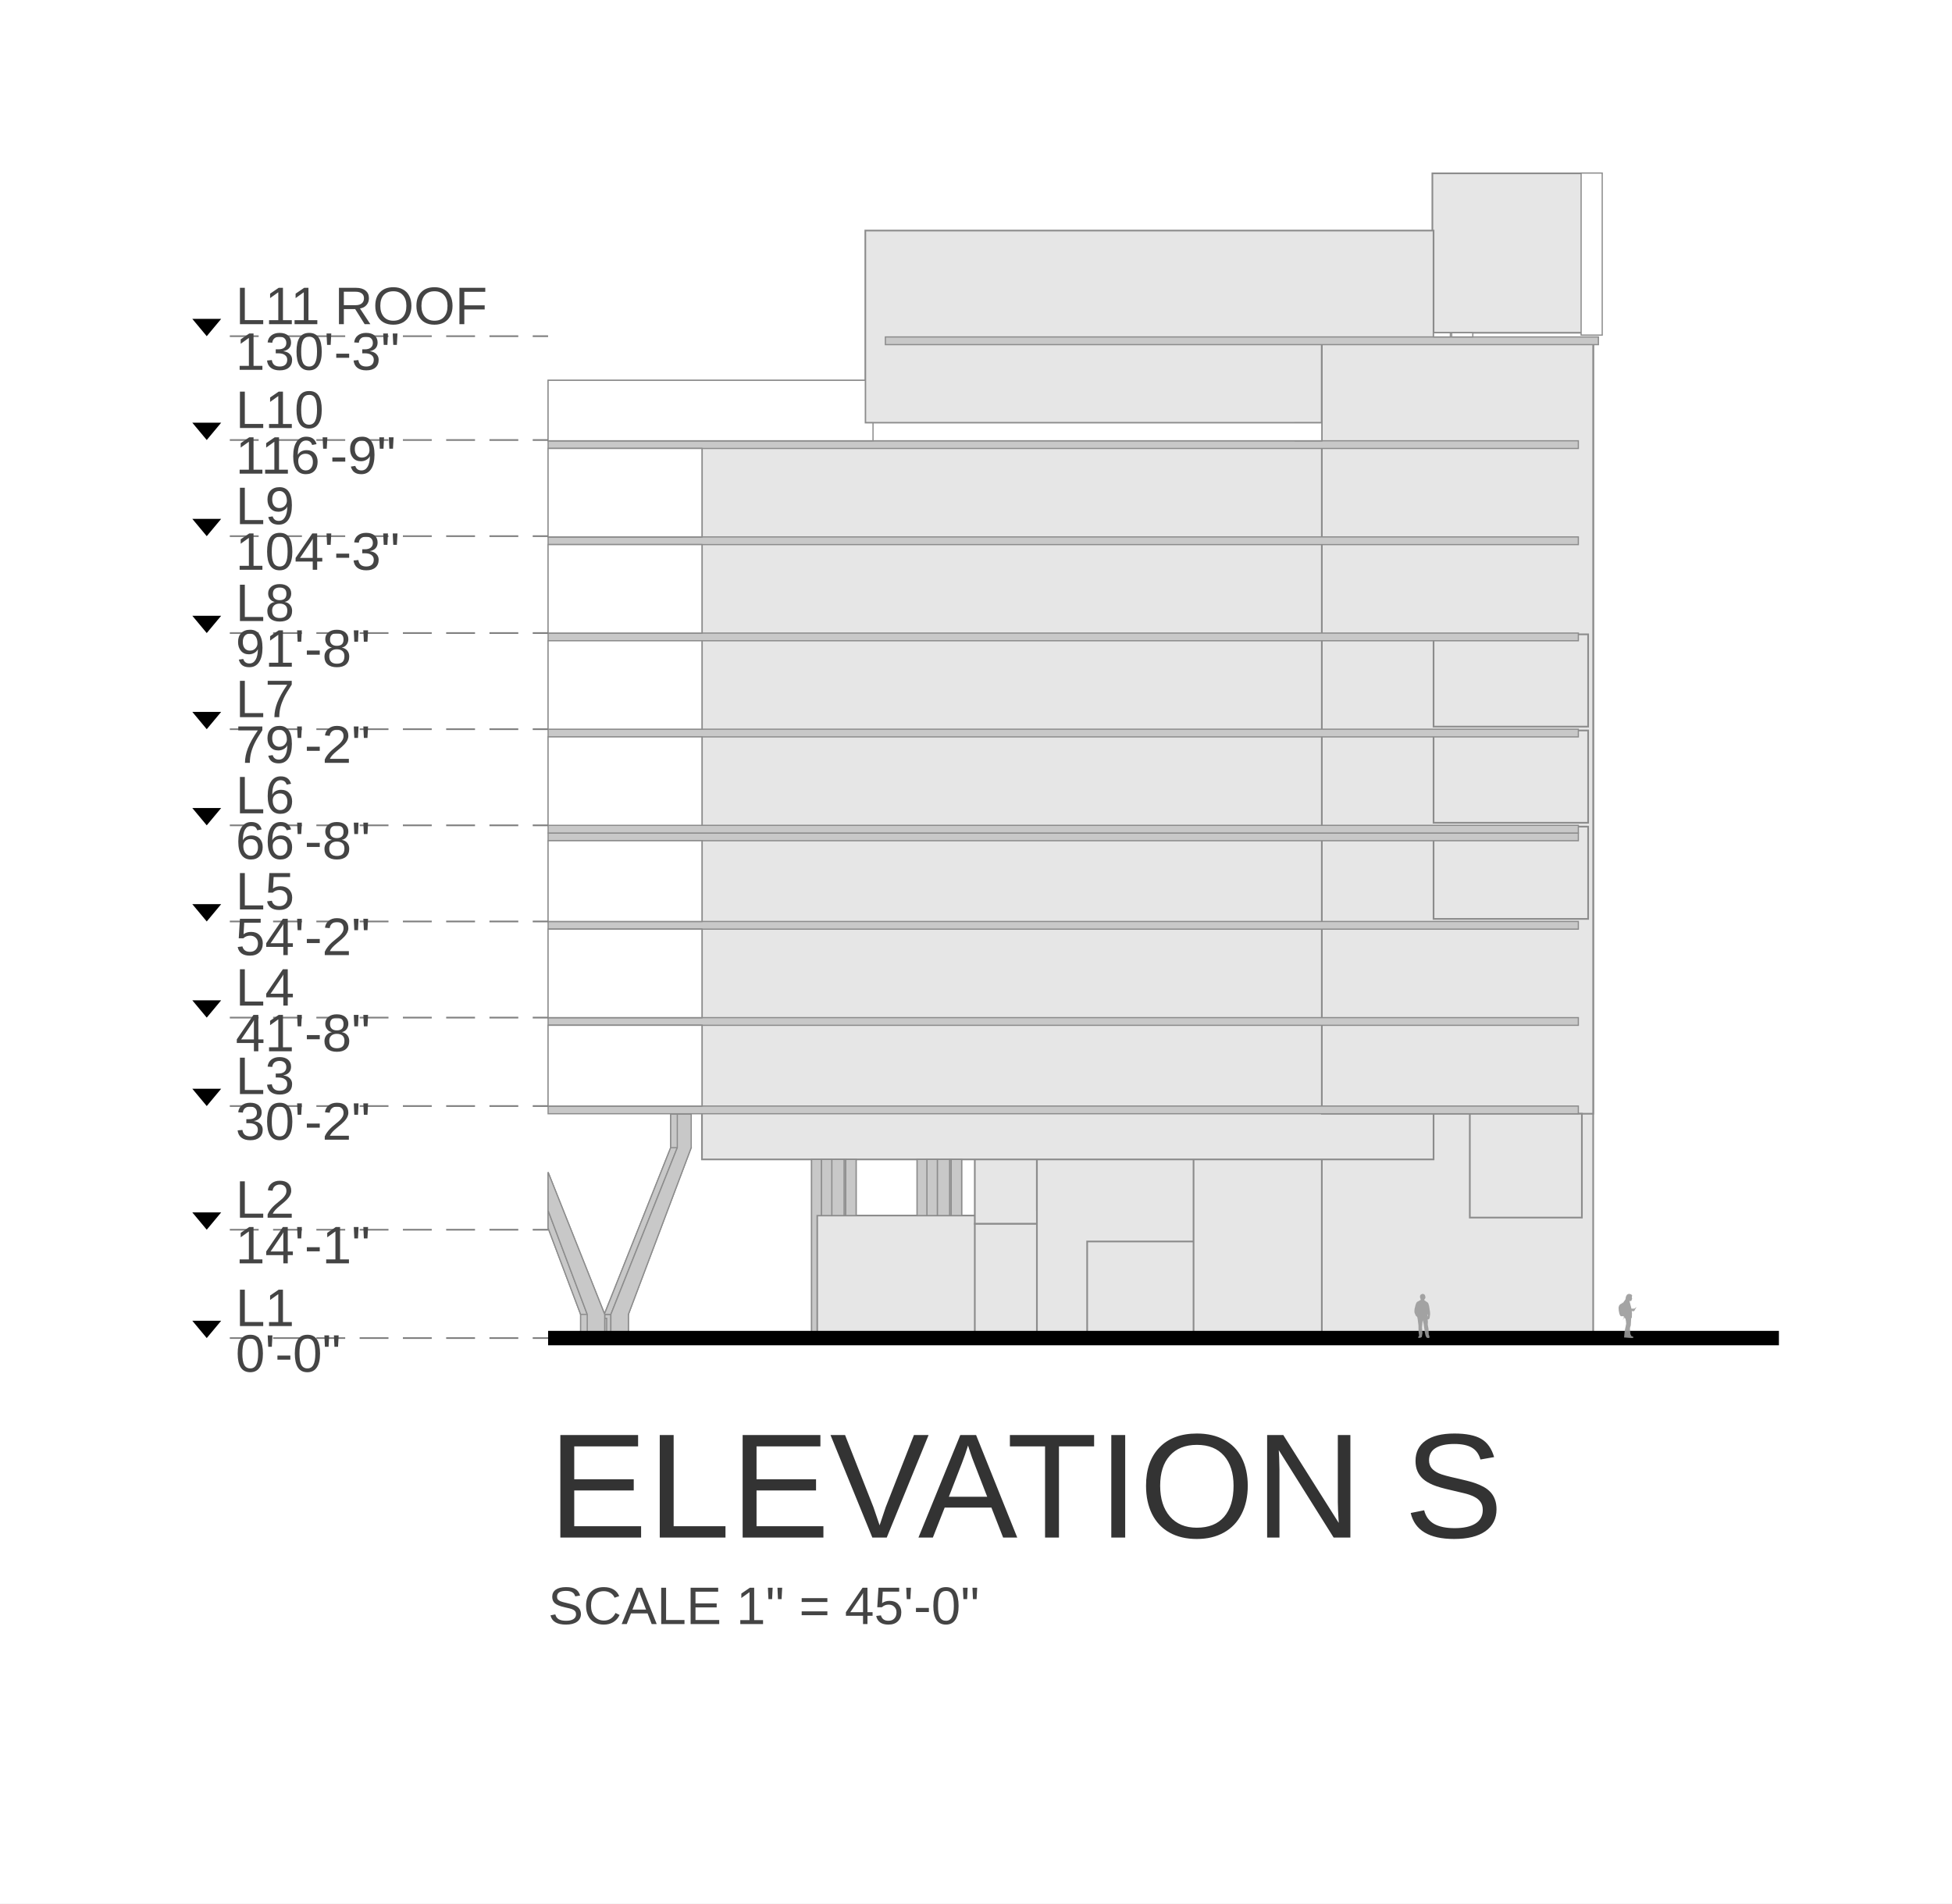
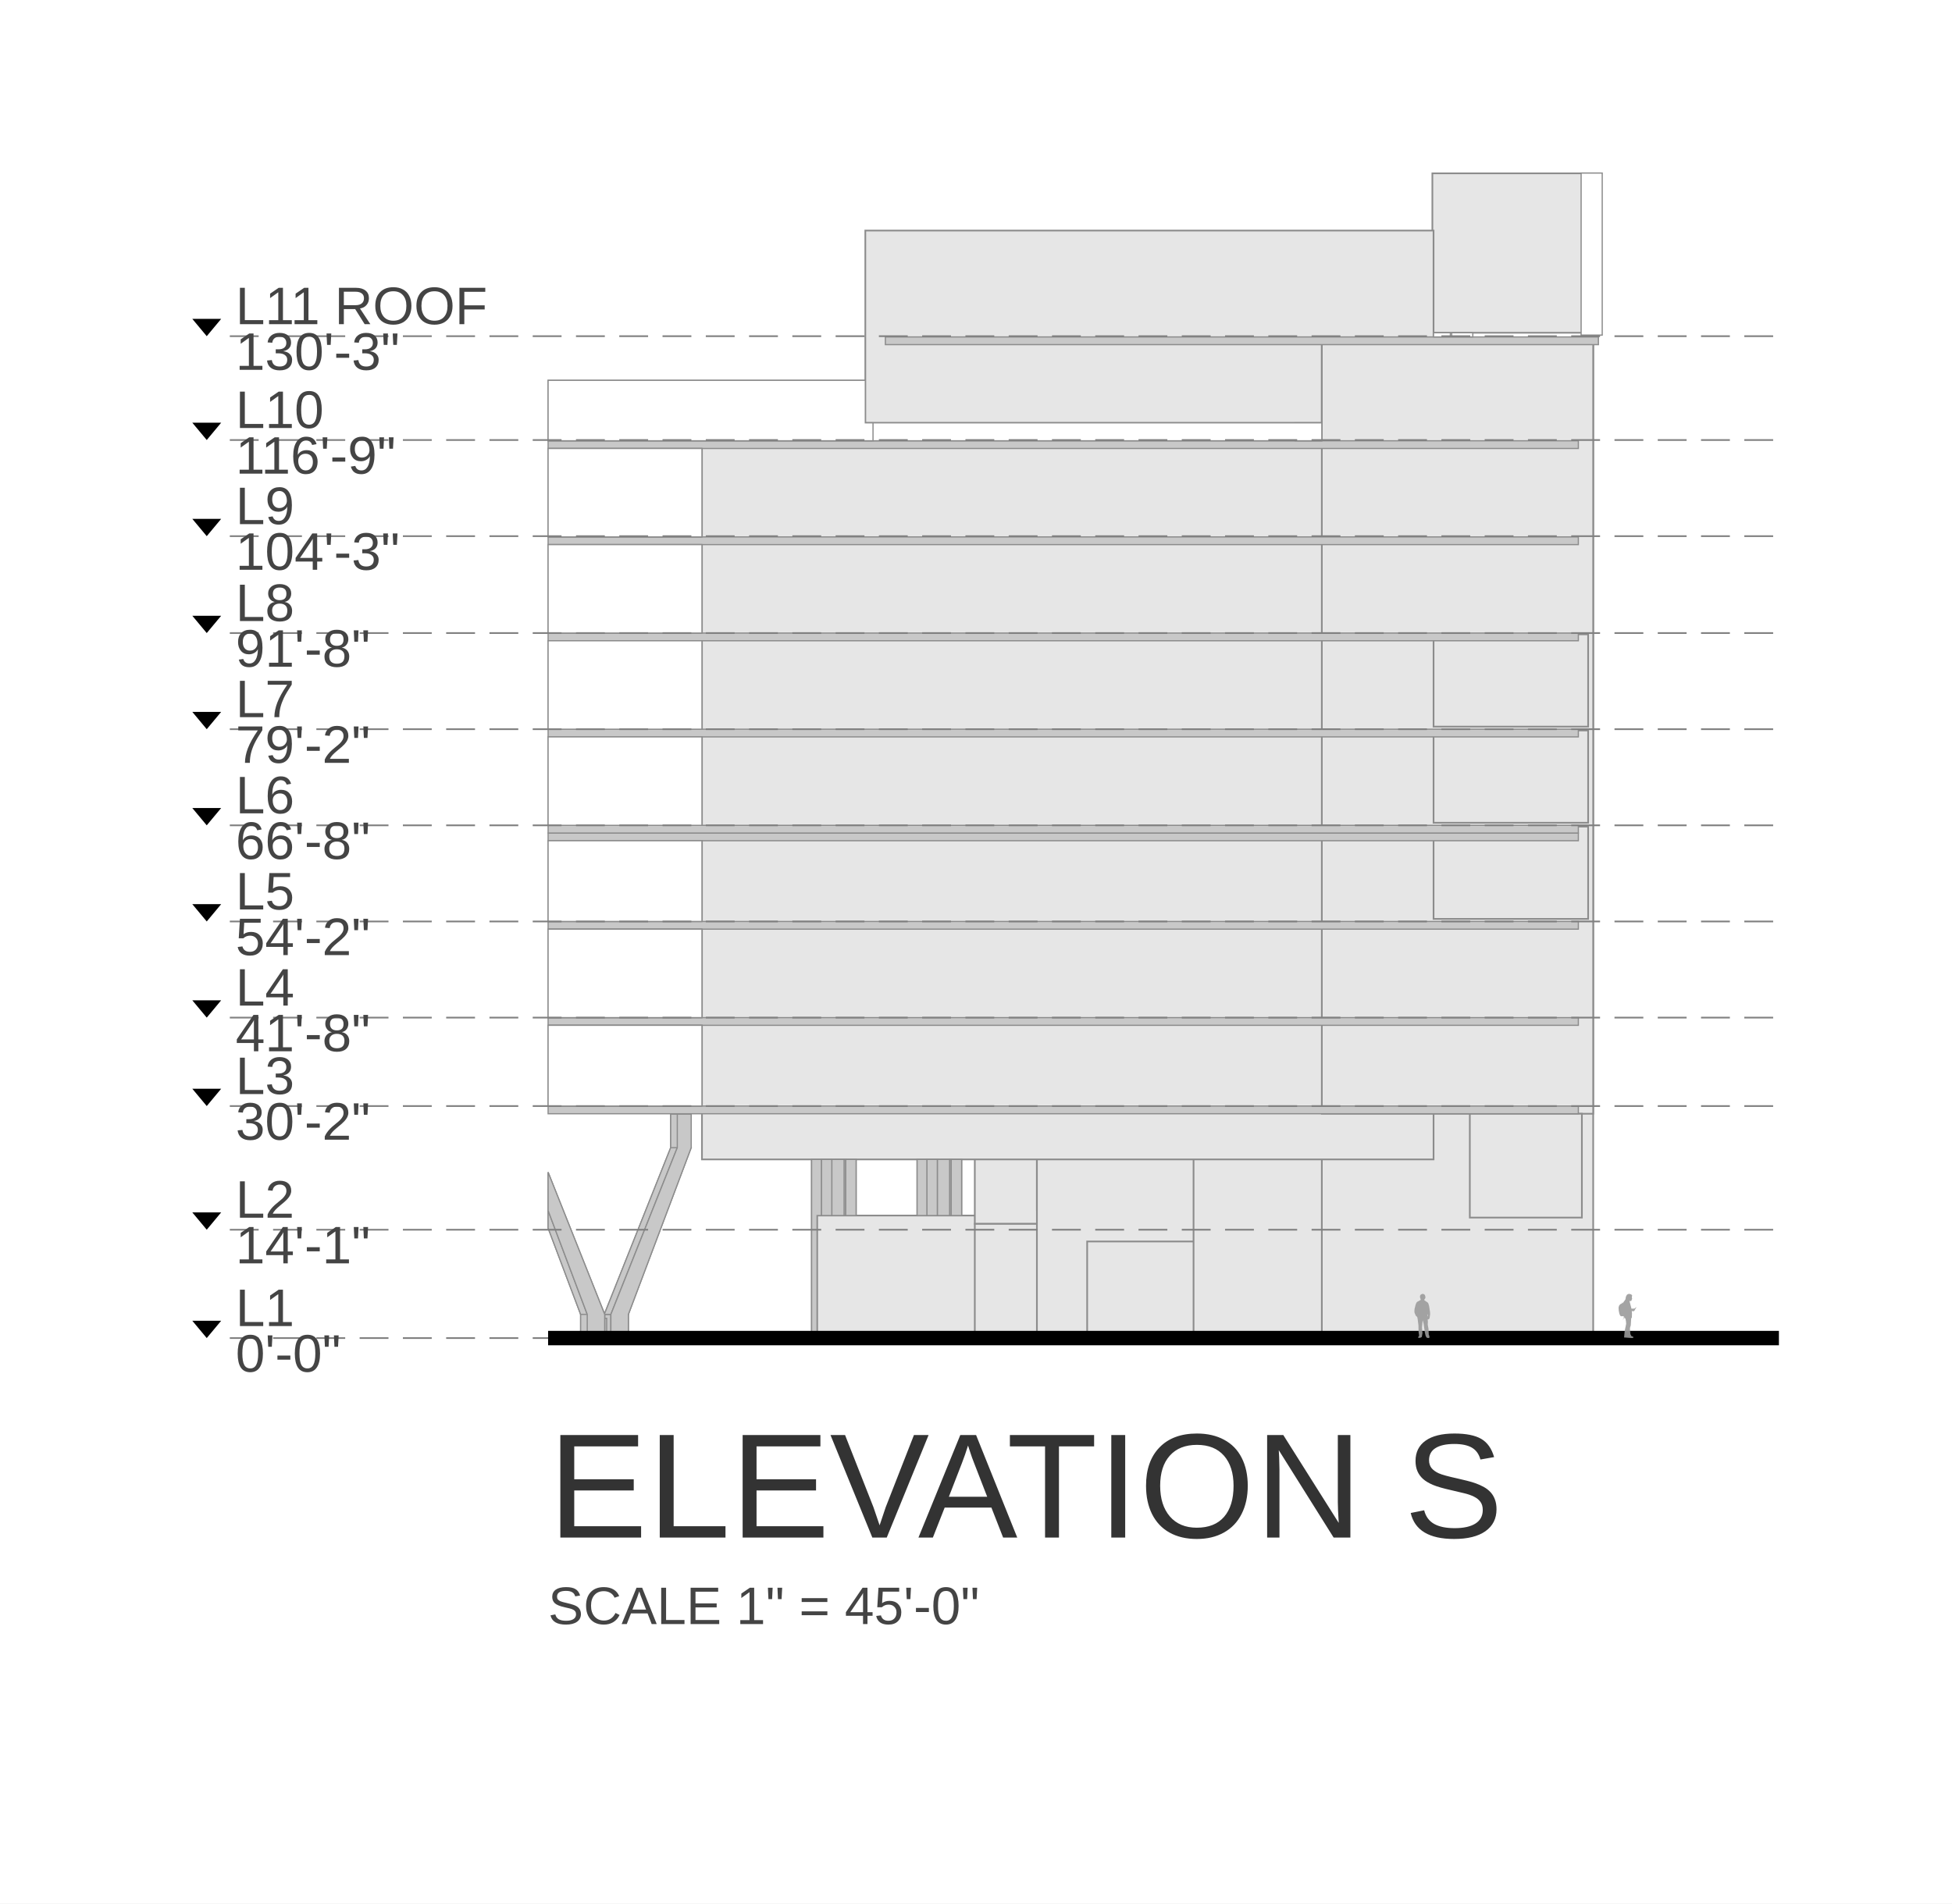
<svg xmlns="http://www.w3.org/2000/svg" width="406" height="396" viewBox="0 0 406 396">
  <rect width="100%" height="100%" fill="#FFFFFF" />
  <defs>
    <g id="sym_PD_PERSON_P28" fill="#9A9A9A">
      <path fill-rule="evenodd" d="M-12.3,-48.38 L-11.42,-50.28 L-11.32,-54.66 L-12.28,-52.17 Z M-6.9,-94.83 L-5.56,-97.82 L-2.94,-99.74 L0.63,-99.76 L3.72,-97.87 L4.8,-96.06 L5.23,-92.89 L3.28,-86.38 L11.28,-81.97 L13.06,-80.12 L15.09,-75.21 L17.39,-65.71 L17.79,-60 L17.21,-56.65 L14.3,-50.16 L11.45,-47.9 L10.47,-43.76 L8.62,-29.18 L8.24,-13.24 L7.04,-5.41 L9.72,-1.26 L7.5,-0.43 L4.47,-0.65 L0.99,-2.42 L-0.51,-11.34 L0.68,-23.88 L-0.94,-40.54 L-3.23,-31.86 L-5.78,-13.25 L-7.67,-4.84 L-9.78,-1.17 L-11.23,-0.47 L-14.35,-0.06 L-15.83,-0.62 L-16.43,-1.58 L-15.81,-5.49 L-14.73,-7.57 L-14.17,-20.66 L-12.41,-30.3 L-12.75,-37.11 L-12.25,-41.95 L-15.1,-42.74 L-16.69,-45.25 L-17.76,-53.94 L-17.64,-58.66 L-15.56,-72.3 L-13.8,-78.24 L-12.05,-80.64 L-4.64,-85.46 L-5.22,-88.21 L-7.14,-90.42 Z" />
    </g>
    <g id="sym_PD_PERSON_P15" fill="#9A9A9A">
      <path fill-rule="evenodd" d="M-1.66,-97.66 L0.95,-99.48 L4.05,-100 L8.11,-98.84 L10.34,-96.65 L9.64,-91.8 L10.37,-89.02 L8.17,-83.68 L4.53,-83.88 L4.47,-83.33 L8.89,-66.49 L15.61,-66.69 L20.37,-70.39 L15.21,-61.44 L13.09,-60.59 L9.52,-61.17 L10.01,-56.06 L9.68,-45.81 L8.23,-44.94 L7.28,-28.8 L5.61,-23.42 L5.37,-20.27 L6.4,-9.1 L7.23,-7.02 L9.08,-4.17 L12.32,-3.39 L13.44,-0.95 L9.9,-0.07 L-7.85,-1.34 L-6.53,-15.67 L-3.16,-32.27 L-3.67,-38.53 L-5.06,-44.72 L-7.18,-44.93 L-8.13,-50.13 L-9.27,-42.86 L-10.25,-40.71 L-9.03,-49.51 L-14.21,-49.29 L-16.67,-50.56 L-18.55,-55.18 L-19.92,-62.09 L-20.37,-68.89 L-19.15,-73.43 L-16.15,-76.87 L-12.92,-78.05 L-13.14,-80.88 L-11.37,-78.44 L-4.88,-87.22 L-3.72,-93.6 Z" />
    </g>
  </defs>
  <g id="VIEW_MASS">
    <path id="ELV_S_MASS_036" fill="#E6E6E6" stroke="#8C8C8C" stroke-width="0.35" fill-rule="evenodd" d="M169.942,278.362 L169.942,252.871 L191.202,252.871 L266.205,252.871 L287.465,252.871 L287.465,278.362 Z" />
    <path id="ELV_S_MASS_029" fill="#E6E6E6" stroke="#8C8C8C" stroke-width="0.35" fill-rule="evenodd" d="M279.26,254.604 L202.751,254.604 L202.751,230.604 L279.26,230.604 Z" />
    <path id="ELV_S_MASS_028" fill="#E6E6E6" stroke="#8C8C8C" stroke-width="0.35" fill-rule="evenodd" d="M202.751,278.362 L202.751,254.604 L279.26,254.604 L279.26,278.362 Z" />
    <path id="ELV_S_MASS_027" fill="#E6E6E6" stroke="#8C8C8C" stroke-width="0.35" fill-rule="evenodd" d="M332.698,36.058 L332.698,69.223 L297.921,69.223 L297.921,36.058 Z" />
    <path id="ELV_S_MASS_025" fill="#E6E6E6" stroke="#8C8C8C" stroke-width="0.35" fill-rule="evenodd" d="M292.178,251.696 L215.669,251.696 L215.669,222.714 L292.178,222.714 Z" />
    <path id="ELV_S_MASS_024" fill="#E6E6E6" stroke="#8C8C8C" stroke-width="0.35" fill-rule="evenodd" d="M215.669,278.362 L215.669,230.745 L292.178,230.745 L292.178,278.362 Z" />
    <path id="ELV_S_MASS_022" fill="#E6E6E6" stroke="#8C8C8C" stroke-width="0.35" fill-rule="evenodd" d="M305.323,278.231 L226.121,278.231 L226.121,258.268 L305.323,258.268 Z" />
    <path id="ELV_S_MASS_021" fill="#E6E6E6" stroke="#8C8C8C" stroke-width="0.35" fill-rule="evenodd" d="M329.018,278.362 L248.247,278.362 L248.247,228.546 L329.018,228.546 Z" />
    <path id="ELV_S_MASS_020" fill="#E6E6E6" stroke="#8C8C8C" stroke-width="0.35" fill-rule="evenodd" d="M179.979,47.963 L298.163,47.963 L298.163,87.963 L179.979,87.963 Z" />
    <path id="ELV_S_MASS_019" fill="#E6E6E6" stroke="#8C8C8C" stroke-width="0.35" fill-rule="evenodd" d="M331.37,70.598 L331.37,277.501 L274.929,277.501 L274.929,70.598 Z" />
    <path id="ELV_S_MASS_018" fill="#E6E6E6" stroke="#8C8C8C" stroke-width="0.35" fill-rule="evenodd" d="M298.436,191.963 L298.446,191.963 L329.916,191.963 L329.932,191.963 L329.932,210.814 L329.916,210.814 L298.446,210.814 L298.436,210.814 Z" />
    <path id="ELV_S_MASS_017" fill="#E6E6E6" stroke="#8C8C8C" stroke-width="0.35" fill-rule="evenodd" d="M298.168,91.963 L330.32,91.963 L330.32,111.16 L298.168,111.16 Z" />
    <path id="ELV_S_MASS_016" fill="#E6E6E6" stroke="#8C8C8C" stroke-width="0.35" fill-rule="evenodd" d="M298.168,111.963 L330.32,111.963 L330.32,131.16 L298.168,131.16 Z" />
    <path id="ELV_S_MASS_015" fill="#E6E6E6" stroke="#8C8C8C" stroke-width="0.35" fill-rule="evenodd" d="M298.168,91.963 L298.168,241.197 L146,241.197 L146,91.963 Z" />
    <path id="ELV_S_MASS_014" fill="#E6E6E6" stroke="#8C8C8C" stroke-width="0.35" fill-rule="evenodd" d="M331.37,70.598 L331.37,231.696 L274.929,231.696 L274.929,70.598 Z" />
    <path id="ELV_S_MASS_013" fill="#E6E6E6" stroke="#8C8C8C" stroke-width="0.35" fill-rule="evenodd" d="M298.168,131.963 L330.32,131.963 L330.32,151.16 L298.168,151.16 Z" />
    <path id="ELV_S_MASS_012" fill="#E6E6E6" stroke="#8C8C8C" stroke-width="0.35" fill-rule="evenodd" d="M298.168,151.963 L330.32,151.963 L330.32,171.16 L298.168,171.16 Z" />
    <path id="ELV_S_MASS_011" fill="#E6E6E6" stroke="#8C8C8C" stroke-width="0.35" fill-rule="evenodd" d="M298.168,171.963 L330.32,171.963 L330.32,191.16 L298.168,191.16 Z" />
    <path id="ELV_S_MASS_008" fill="#E6E6E6" stroke="#8C8C8C" stroke-width="0.35" fill-rule="evenodd" d="M329.018,253.297 L305.711,253.297 L305.711,231.696 L329.018,231.696 Z" />
  </g>
  <g id="VIEW_SLAB">
    <path id="ELV_S_ELEMENT_111" fill="#C8C8C8" stroke="#8C8C8C" stroke-width="0.25" fill-rule="evenodd" d="M176.031,241.197 L176.031,252.871 L173.858,252.871 L173.858,241.197 Z" />
    <path id="ELV_S_ELEMENT_110" fill="#C8C8C8" stroke="#8C8C8C" stroke-width="0.25" fill-rule="evenodd" d="M174.194,241.197 L174.194,252.871 L171.302,252.871 L171.302,241.197 Z" />
    <path id="ELV_S_ELEMENT_109" fill="#C8C8C8" stroke="#8C8C8C" stroke-width="0.25" fill-rule="evenodd" d="M170.971,241.197 L170.971,252.871 L169.942,252.871 L169.942,278.362 L168.803,278.362 L168.803,241.197 Z" />
    <path id="ELV_S_ELEMENT_108" fill="#C8C8C8" stroke="#8C8C8C" stroke-width="0.25" fill-rule="evenodd" d="M178.068,241.197 L178.068,252.871 L176.031,252.871 L176.031,241.197 Z" />
    <path id="ELV_S_ELEMENT_107" fill="#C8C8C8" stroke="#8C8C8C" stroke-width="0.25" fill-rule="evenodd" d="M175.564,241.197 L175.564,252.871 L174.194,252.871 L174.194,241.197 Z" />
    <path id="ELV_S_ELEMENT_106" fill="#C8C8C8" stroke="#8C8C8C" stroke-width="0.25" fill-rule="evenodd" d="M173.858,252.871 L173.858,241.197 L175.9,241.197 L175.9,252.871 Z" />
    <path id="ELV_S_ELEMENT_105" fill="#C8C8C8" stroke="#8C8C8C" stroke-width="0.25" fill-rule="evenodd" d="M175.9,252.871 L175.9,241.197 L178.068,241.197 L178.068,252.871 Z" />
    <path id="ELV_S_ELEMENT_104" fill="#C8C8C8" stroke="#8C8C8C" stroke-width="0.25" fill-rule="evenodd" d="M172.672,252.871 L172.672,241.197 L175.564,241.197 L175.564,252.871 Z" />
    <path id="ELV_S_ELEMENT_103" fill="#C8C8C8" stroke="#8C8C8C" stroke-width="0.25" fill-rule="evenodd" d="M171.302,252.871 L171.302,241.197 L172.672,241.197 L172.672,252.871 Z" />
    <path id="ELV_S_ELEMENT_102" fill="#C8C8C8" stroke="#8C8C8C" stroke-width="0.25" fill-rule="evenodd" d="M173.008,241.197 L173.008,252.871 L170.971,252.871 L170.971,241.197 Z" />
    <path id="ELV_S_ELEMENT_101" fill="#C8C8C8" stroke="#8C8C8C" stroke-width="0.25" fill-rule="evenodd" d="M170.84,252.871 L170.84,241.197 L173.008,241.197 L173.008,252.871 Z" />
    <path id="ELV_S_ELEMENT_100" fill="#C8C8C8" stroke="#8C8C8C" stroke-width="0.25" fill-rule="evenodd" d="M168.803,278.362 L168.803,241.197 L170.84,241.197 L170.84,252.871 L169.942,252.871 L169.942,278.362 Z" />
    <path id="ELV_S_ELEMENT_081" fill="#C8C8C8" stroke="#8C8C8C" stroke-width="0.25" fill-rule="evenodd" d="M142.394,238.751 L142.394,231.774 L143.764,231.774 L143.764,238.751 Z" />
    <path id="ELV_S_ELEMENT_080" fill="#C8C8C8" stroke="#8C8C8C" stroke-width="0.25" fill-rule="evenodd" d="M139.501,231.774 L140.871,231.774 L140.871,238.751 L139.501,238.751 Z" />
    <path id="ELV_S_ELEMENT_073" fill="#C8C8C8" stroke="#8C8C8C" stroke-width="0.25" fill-rule="evenodd" d="M129.323,273.433 L129.323,278.131 L125.685,278.131 L125.685,273.433 L139.501,238.751 L139.501,231.774 L142.394,231.774 L142.394,238.751 Z" />
    <path id="ELV_S_ELEMENT_069" fill="#C8C8C8" stroke="#8C8C8C" stroke-width="0.25" fill-rule="evenodd" d="M125.302,274.252 L125.942,274.252 L125.942,278.131 L125.302,278.131 Z" />
    <path id="ELV_S_ELEMENT_068" fill="#C8C8C8" stroke="#8C8C8C" stroke-width="0.25" fill-rule="evenodd" d="M124.661,274.252 L125.302,274.252 L125.302,278.131 L124.661,278.131 Z" />
    <path id="ELV_S_ELEMENT_067" fill="#C8C8C8" stroke="#8C8C8C" stroke-width="0.25" fill-rule="evenodd" d="M129.323,273.433 L142.394,238.751 L143.764,238.751 L130.698,273.433 Z" />
    <path id="ELV_S_ELEMENT_066" fill="#C8C8C8" stroke="#8C8C8C" stroke-width="0.25" fill-rule="evenodd" d="M129.323,278.131 L129.323,273.433 L130.698,273.433 L130.698,278.131 Z" />
    <path id="ELV_S_ELEMENT_065" fill="#C8C8C8" stroke="#8C8C8C" stroke-width="0.25" fill-rule="evenodd" d="M125.942,274.252 L126.824,274.252 L126.824,278.131 L125.942,278.131 Z" />
    <path id="ELV_S_ELEMENT_064" fill="#C8C8C8" stroke="#8C8C8C" stroke-width="0.25" fill-rule="evenodd" d="M125.302,274.252 L126.184,274.252 L126.184,278.131 L125.302,278.131 Z" />
    <path id="ELV_S_ELEMENT_063" fill="#C8C8C8" stroke="#8C8C8C" stroke-width="0.25" fill-rule="evenodd" d="M126.184,274.252 L126.184,278.131 L125.302,278.131 L125.302,274.252 Z" />
    <path id="ELV_S_ELEMENT_062" fill="#C8C8C8" stroke="#8C8C8C" stroke-width="0.25" fill-rule="evenodd" d="M126.824,274.252 L126.824,278.131 L126.184,278.131 L126.184,274.252 Z" />
    <path id="ELV_S_ELEMENT_061" fill="#C8C8C8" stroke="#8C8C8C" stroke-width="0.25" fill-rule="evenodd" d="M125.685,273.433 L127.055,273.433 L127.055,278.131 L125.685,278.131 Z" />
    <path id="ELV_S_ELEMENT_060" fill="#C8C8C8" stroke="#8C8C8C" stroke-width="0.25" fill-rule="evenodd" d="M133.963,256.089 L127.055,273.433 L125.685,273.433 L132.593,256.089 L139.501,238.751 L140.871,238.751 Z" />
    <path id="ELV_S_ELEMENT_059" fill="#C8C8C8" stroke="#8C8C8C" stroke-width="0.25" fill-rule="evenodd" d="M130.698,273.433 L130.698,278.131 L127.055,278.131 L127.055,273.433 L140.871,238.751 L140.871,231.774 L143.764,231.774 L143.764,238.751 Z" />
    <path id="ELV_S_ELEMENT_058" fill="#C8C8C8" stroke="#8C8C8C" stroke-width="0.25" fill-rule="evenodd" d="M126.184,274.252 L126.184,278.131 L125.543,278.131 L125.543,274.252 Z" />
    <path id="ELV_S_ELEMENT_057" fill="#C8C8C8" stroke="#8C8C8C" stroke-width="0.25" fill-rule="evenodd" d="M125.543,274.252 L125.543,278.131 L124.661,278.131 L124.661,274.252 Z" />
    <path id="ELV_S_ELEMENT_056" fill="#C8C8C8" stroke="#8C8C8C" stroke-width="0.25" fill-rule="evenodd" d="M124.404,278.131 L124.404,273.433 L125.774,273.433 L125.774,278.131 Z" />
    <path id="ELV_S_ELEMENT_055" fill="#C8C8C8" stroke="#8C8C8C" stroke-width="0.25" fill-rule="evenodd" d="M120.766,273.433 L122.142,273.433 L122.142,278.131 L120.766,278.131 Z" />
    <path id="ELV_S_ELEMENT_054" fill="#C8C8C8" stroke="#8C8C8C" stroke-width="0.25" fill-rule="evenodd" d="M124.404,273.433 L124.404,278.131 L120.766,278.131 L120.766,273.433 L114,255.472 L114,247.306 Z" />
    <path id="ELV_S_ELEMENT_053" fill="#C8C8C8" stroke="#8C8C8C" stroke-width="0.25" fill-rule="evenodd" d="M124.404,273.433 L117.496,256.089 L114,247.308 L114,243.867 L118.866,256.089 L125.774,273.433 Z" />
    <path id="ELV_S_ELEMENT_052" fill="#C8C8C8" stroke="#8C8C8C" stroke-width="0.25" fill-rule="evenodd" d="M114,251.83 L122.142,273.433 L120.766,273.433 L114,255.472 Z" />
    <path id="ELV_S_ELEMENT_051" fill="#C8C8C8" stroke="#8C8C8C" stroke-width="0.25" fill-rule="evenodd" d="M125.774,273.433 L125.774,278.131 L122.142,278.131 L122.142,273.433 L114,251.83 L114,243.865 Z" />
    <path id="ELV_S_ELEMENT_049" fill="#C8C8C8" stroke="#8C8C8C" stroke-width="0.25" fill-rule="evenodd" d="M197.979,241.197 L197.979,252.871 L195.811,252.871 L195.811,241.197 Z" />
    <path id="ELV_S_ELEMENT_048" fill="#C8C8C8" stroke="#8C8C8C" stroke-width="0.25" fill-rule="evenodd" d="M196.142,241.197 L196.142,252.871 L193.249,252.871 L193.249,241.197 Z" />
    <path id="ELV_S_ELEMENT_047" fill="#C8C8C8" stroke="#8C8C8C" stroke-width="0.25" fill-rule="evenodd" d="M192.919,241.197 L192.919,252.871 L191.202,252.871 L190.751,252.871 L190.751,241.197 Z" />
    <path id="ELV_S_ELEMENT_046" fill="#C8C8C8" stroke="#8C8C8C" stroke-width="0.25" fill-rule="evenodd" d="M200.016,241.197 L200.016,252.871 L197.979,252.871 L197.979,241.197 Z" />
    <path id="ELV_S_ELEMENT_045" fill="#C8C8C8" stroke="#8C8C8C" stroke-width="0.25" fill-rule="evenodd" d="M197.512,241.197 L197.512,252.871 L196.142,252.871 L196.142,241.197 Z" />
    <path id="ELV_S_ELEMENT_044" fill="#C8C8C8" stroke="#8C8C8C" stroke-width="0.25" fill-rule="evenodd" d="M195.811,252.871 L195.811,241.197 L197.848,241.197 L197.848,252.871 Z" />
    <path id="ELV_S_ELEMENT_043" fill="#C8C8C8" stroke="#8C8C8C" stroke-width="0.25" fill-rule="evenodd" d="M197.848,252.871 L197.848,241.197 L200.016,241.197 L200.016,252.871 Z" />
    <path id="ELV_S_ELEMENT_042" fill="#C8C8C8" stroke="#8C8C8C" stroke-width="0.25" fill-rule="evenodd" d="M194.625,252.871 L194.625,241.197 L197.512,241.197 L197.512,252.871 Z" />
    <path id="ELV_S_ELEMENT_041" fill="#C8C8C8" stroke="#8C8C8C" stroke-width="0.25" fill-rule="evenodd" d="M193.249,252.871 L193.249,241.197 L194.625,241.197 L194.625,252.871 Z" />
    <path id="ELV_S_ELEMENT_040" fill="#C8C8C8" stroke="#8C8C8C" stroke-width="0.25" fill-rule="evenodd" d="M194.955,241.197 L194.955,252.871 L192.919,252.871 L192.919,241.197 Z" />
    <path id="ELV_S_ELEMENT_039" fill="#C8C8C8" stroke="#8C8C8C" stroke-width="0.25" fill-rule="evenodd" d="M192.787,252.871 L192.787,241.197 L194.955,241.197 L194.955,252.871 Z" />
    <path id="ELV_S_ELEMENT_038" fill="#C8C8C8" stroke="#8C8C8C" stroke-width="0.25" fill-rule="evenodd" d="M190.751,252.871 L190.751,241.197 L192.787,241.197 L192.787,252.871 L191.202,252.871 Z" />
    <path id="ELV_S_ELEMENT_010" fill="#C8C8C8" stroke="#8C8C8C" stroke-width="0.25" fill-rule="evenodd" d="M179.979,93.297 L114,93.297 L114,91.696 L179.979,91.696 L267.055,91.696 L299.48,91.696 L328.283,91.696 L328.283,93.297 L299.48,93.297 L267.055,93.297 Z" />
    <path id="ELV_S_ELEMENT_009" fill="#C8C8C8" stroke="#8C8C8C" stroke-width="0.25" fill-rule="evenodd" d="M303.654,71.696 L184.152,71.696 L184.152,70.094 L303.654,70.094 L329.57,70.094 L332.457,70.094 L332.457,71.696 L329.57,71.696 Z" />
    <path id="ELV_S_ELEMENT_007" fill="#C8C8C8" stroke="#8C8C8C" stroke-width="0.25" fill-rule="evenodd" d="M114,191.696 L179.979,191.696 L267.055,191.696 L299.48,191.696 L328.283,191.696 L328.283,193.297 L299.48,193.297 L267.055,193.297 L179.979,193.297 L114,193.297 Z" />
    <path id="ELV_S_ELEMENT_006" fill="#C8C8C8" stroke="#8C8C8C" stroke-width="0.25" fill-rule="evenodd" d="M114,173.297 L122.74,173.297 L127.139,173.297 L140.346,173.297 L146.961,173.297 L153.559,173.297 L166.772,173.297 L171.186,173.297 L179.979,173.297 L195.155,173.297 L198.52,173.297 L217.055,173.297 L219.118,173.297 L235.591,173.297 L243.087,173.297 L254.131,173.297 L267.055,173.297 L272.672,173.297 L274.709,173.297 L282.362,173.297 L290.016,173.297 L291.207,173.297 L297.669,173.297 L305.323,173.297 L309.743,173.297 L312.976,173.297 L320.63,173.297 L328.283,173.297 L328.283,174.898 L320.63,174.898 L312.976,174.898 L309.743,174.898 L305.323,174.898 L297.669,174.898 L291.207,174.898 L290.016,174.898 L282.362,174.898 L274.709,174.898 L272.672,174.898 L267.055,174.898 L254.131,174.898 L243.087,174.898 L235.591,174.898 L219.118,174.898 L217.055,174.898 L198.52,174.898 L195.155,174.898 L179.979,174.898 L171.186,174.898 L166.772,174.898 L153.559,174.898 L146.961,174.898 L140.346,174.898 L127.139,174.898 L122.74,174.898 L114,174.898 Z" />
    <path id="ELV_S_ELEMENT_005" fill="#C8C8C8" stroke="#8C8C8C" stroke-width="0.25" fill-rule="evenodd" d="M179.979,113.297 L114,113.297 L114,111.696 L179.979,111.696 L184.152,111.696 L267.055,111.696 L299.48,111.696 L328.283,111.696 L328.283,113.297 L299.48,113.297 L267.055,113.297 L184.152,113.297 Z" />
    <path id="ELV_S_ELEMENT_004" fill="#C8C8C8" stroke="#8C8C8C" stroke-width="0.25" fill-rule="evenodd" d="M114,171.696 L179.979,171.696 L267.055,171.696 L299.48,171.696 L328.283,171.696 L328.283,173.297 L299.48,173.297 L267.055,173.297 L179.979,173.297 L114,173.297 Z" />
    <path id="ELV_S_ELEMENT_003" fill="#C8C8C8" stroke="#8C8C8C" stroke-width="0.25" fill-rule="evenodd" d="M114,230.094 L179.979,230.094 L267.055,230.094 L299.48,230.094 L328.283,230.094 L328.283,231.696 L299.48,231.696 L267.055,231.696 L179.979,231.696 L114,231.696 Z" />
    <path id="ELV_S_ELEMENT_002" fill="#C8C8C8" stroke="#8C8C8C" stroke-width="0.25" fill-rule="evenodd" d="M114,211.696 L179.979,211.696 L267.055,211.696 L299.48,211.696 L328.283,211.696 L328.283,213.297 L299.48,213.297 L267.055,213.297 L179.979,213.297 L114,213.297 Z" />
    <path id="ELV_S_ELEMENT_001" fill="#C8C8C8" stroke="#8C8C8C" stroke-width="0.25" fill-rule="evenodd" d="M114,131.696 L179.979,131.696 L267.055,131.696 L299.48,131.696 L328.283,131.696 L328.283,133.297 L299.48,133.297 L267.055,133.297 L179.979,133.297 L114,133.297 Z" />
    <path id="ELV_S_ELEMENT_000" fill="#C8C8C8" stroke="#8C8C8C" stroke-width="0.25" fill-rule="evenodd" d="M114,151.696 L179.979,151.696 L267.055,151.696 L299.48,151.696 L328.283,151.696 L328.283,153.297 L299.48,153.297 L267.055,153.297 L179.979,153.297 L114,153.297 Z" />
  </g>
  <g id="VIEW_GLASS">
    <path id="ELV_S_GLASS_209" fill="#FFFFFF" stroke="#8C8C8C" stroke-width="0.25" fill-rule="evenodd" d="M306.331,69.223 L306.331,70.094 L303.654,70.094 L301.942,70.094 L301.942,69.223 Z" />
    <path id="ELV_S_GLASS_187" fill="#FFFFFF" stroke="#8C8C8C" stroke-width="0.25" fill-rule="evenodd" d="M301.664,69.223 L301.664,70.094 L298.163,70.094 L298.163,69.223 Z" />
    <path id="ELV_S_GLASS_184" fill="#FFFFFF" stroke="#8C8C8C" stroke-width="0.25" fill-rule="evenodd" d="M274.929,90.803 L274.005,90.803 L274.005,87.963 L274.929,87.963 Z" />
    <path id="ELV_S_GLASS_183" fill="#FFFFFF" stroke="#8C8C8C" stroke-width="0.25" fill-rule="evenodd" d="M273.764,87.963 L273.764,90.803 L269.375,90.803 L269.375,87.963 Z" />
    <path id="ELV_S_GLASS_177" fill="#FFFFFF" stroke="#8C8C8C" stroke-width="0.25" fill-rule="evenodd" d="M274.005,88.073 L274.929,88.073 L274.929,91.696 L274.005,91.696 Z" />
    <path id="ELV_S_GLASS_176" fill="#FFFFFF" stroke="#8C8C8C" stroke-width="0.25" fill-rule="evenodd" d="M269.375,88.073 L273.764,88.073 L273.764,91.696 L269.375,91.696 Z" />
    <path id="ELV_S_GLASS_050" fill="#FFFFFF" stroke="#8C8C8C" stroke-width="0.25" fill-rule="evenodd" d="M146,230.094 L114,230.094 L114,213.297 L146,213.297 Z M114,211.696 L114,193.297 L146,193.297 L146,211.696 Z M114,191.696 L114,174.898 L122.74,174.898 L127.139,174.898 L140.346,174.898 L146,174.898 L146,191.696 Z M114,171.696 L114,153.297 L146,153.297 L146,171.696 Z M114,151.696 L114,133.297 L146,133.297 L146,151.696 Z M114,131.696 L114,113.297 L146,113.297 L146,131.696 Z M114,111.696 L114,93.297 L146,93.297 L146,111.696 Z M114,91.696 L114,79.123 L179.979,79.123 L179.979,87.963 L274.929,87.963 L274.929,91.696 L267.055,91.696 L179.979,91.696 Z" />
    <path id="ELV_S_GLASS_037" fill="#FFFFFF" stroke="#8C8C8C" stroke-width="0.25" fill-rule="evenodd" d="M181.58,87.963 L181.58,91.696 L179.979,91.696 L114,91.696 L114,79.123 L179.979,79.123 L179.979,87.963 Z M146,93.297 L146,111.696 L114,111.696 L114,93.297 Z M146,113.297 L146,131.696 L114,131.696 L114,113.297 Z M146,133.297 L146,151.696 L114,151.696 L114,133.297 Z M146,153.297 L146,171.696 L114,171.696 L114,153.297 Z M146,174.898 L146,191.696 L114,191.696 L114,174.898 L122.74,174.898 L127.139,174.898 L140.346,174.898 Z M146,193.297 L146,211.696 L114,211.696 L114,193.297 Z M146,213.297 L146,230.094 L114,230.094 L114,213.297 Z" />
    <path id="ELV_S_GLASS_026" fill="#FFFFFF" stroke="#8C8C8C" stroke-width="0.25" fill-rule="evenodd" d="M333.249,36 L333.249,69.711 L328.861,69.711 L328.861,36 Z" />
  </g>
  <g id="PD_LEVELS">
    <path id="ELV_S_LVL_L1_MARK" fill="#000000" stroke="none" stroke-width="0" fill-rule="evenodd" d="M40,274.762 L46,274.762 L43,278.362 Z" />
-     <path id="ELV_S_LVL_L1_DASH" fill="none" stroke="#808080" stroke-width="0.35" stroke-dasharray="6 3" fill-rule="evenodd" d="M47.8,278.362 L114,278.362" />
+     <path id="ELV_S_LVL_L1_DASH" fill="none" stroke="#808080" stroke-width="0.35" stroke-dasharray="6 3" fill-rule="evenodd" d="M47.8,278.362 L370,278.362" />
    <path id="ELV_S_LVL_L2_MARK" fill="#000000" stroke="none" stroke-width="0" fill-rule="evenodd" d="M40,252.222 L46,252.222 L43,255.822 Z" />
-     <path id="ELV_S_LVL_L2_DASH" fill="none" stroke="#808080" stroke-width="0.35" stroke-dasharray="6 3" fill-rule="evenodd" d="M47.8,255.822 L114,255.822" />
+     <path id="ELV_S_LVL_L2_DASH" fill="none" stroke="#808080" stroke-width="0.35" stroke-dasharray="6 3" fill-rule="evenodd" d="M47.8,255.822 L370,255.822" />
    <path id="ELV_S_LVL_L3_MARK" fill="#000000" stroke="none" stroke-width="0" fill-rule="evenodd" d="M40,226.494 L46,226.494 L43,230.094 Z" />
-     <path id="ELV_S_LVL_L3_DASH" fill="none" stroke="#808080" stroke-width="0.35" stroke-dasharray="6 3" fill-rule="evenodd" d="M47.8,230.094 L114,230.094" />
+     <path id="ELV_S_LVL_L3_DASH" fill="none" stroke="#808080" stroke-width="0.35" stroke-dasharray="6 3" fill-rule="evenodd" d="M47.8,230.094 L370,230.094" />
    <path id="ELV_S_LVL_L4_MARK" fill="#000000" stroke="none" stroke-width="0" fill-rule="evenodd" d="M40,208.096 L46,208.096 L43,211.696 Z" />
-     <path id="ELV_S_LVL_L4_DASH" fill="none" stroke="#808080" stroke-width="0.35" stroke-dasharray="6 3" fill-rule="evenodd" d="M47.8,211.696 L114,211.696" />
+     <path id="ELV_S_LVL_L4_DASH" fill="none" stroke="#808080" stroke-width="0.35" stroke-dasharray="6 3" fill-rule="evenodd" d="M47.8,211.696 L370,211.696" />
    <path id="ELV_S_LVL_L5_MARK" fill="#000000" stroke="none" stroke-width="0" fill-rule="evenodd" d="M40,188.096 L46,188.096 L43,191.696 Z" />
-     <path id="ELV_S_LVL_L5_DASH" fill="none" stroke="#808080" stroke-width="0.35" stroke-dasharray="6 3" fill-rule="evenodd" d="M47.8,191.696 L114,191.696" />
+     <path id="ELV_S_LVL_L5_DASH" fill="none" stroke="#808080" stroke-width="0.35" stroke-dasharray="6 3" fill-rule="evenodd" d="M47.8,191.696 L370,191.696" />
    <path id="ELV_S_LVL_L6_MARK" fill="#000000" stroke="none" stroke-width="0" fill-rule="evenodd" d="M40,168.096 L46,168.096 L43,171.696 Z" />
-     <path id="ELV_S_LVL_L6_DASH" fill="none" stroke="#808080" stroke-width="0.35" stroke-dasharray="6 3" fill-rule="evenodd" d="M47.8,171.696 L114,171.696" />
+     <path id="ELV_S_LVL_L6_DASH" fill="none" stroke="#808080" stroke-width="0.35" stroke-dasharray="6 3" fill-rule="evenodd" d="M47.8,171.696 L370,171.696" />
    <path id="ELV_S_LVL_L7_MARK" fill="#000000" stroke="none" stroke-width="0" fill-rule="evenodd" d="M40,148.096 L46,148.096 L43,151.696 Z" />
-     <path id="ELV_S_LVL_L7_DASH" fill="none" stroke="#808080" stroke-width="0.35" stroke-dasharray="6 3" fill-rule="evenodd" d="M47.8,151.696 L114,151.696" />
+     <path id="ELV_S_LVL_L7_DASH" fill="none" stroke="#808080" stroke-width="0.35" stroke-dasharray="6 3" fill-rule="evenodd" d="M47.8,151.696 L370,151.696" />
    <path id="ELV_S_LVL_L8_MARK" fill="#000000" stroke="none" stroke-width="0" fill-rule="evenodd" d="M40,128.096 L46,128.096 L43,131.696 Z" />
-     <path id="ELV_S_LVL_L8_DASH" fill="none" stroke="#808080" stroke-width="0.35" stroke-dasharray="6 3" fill-rule="evenodd" d="M47.8,131.696 L114,131.696" />
+     <path id="ELV_S_LVL_L8_DASH" fill="none" stroke="#808080" stroke-width="0.35" stroke-dasharray="6 3" fill-rule="evenodd" d="M47.8,131.696 L370,131.696" />
    <path id="ELV_S_LVL_L9_MARK" fill="#000000" stroke="none" stroke-width="0" fill-rule="evenodd" d="M40,107.938 L46,107.938 L43,111.538 Z" />
-     <path id="ELV_S_LVL_L9_DASH" fill="none" stroke="#808080" stroke-width="0.35" stroke-dasharray="6 3" fill-rule="evenodd" d="M47.8,111.538 L114,111.538" />
+     <path id="ELV_S_LVL_L9_DASH" fill="none" stroke="#808080" stroke-width="0.35" stroke-dasharray="6 3" fill-rule="evenodd" d="M47.8,111.538 L370,111.538" />
    <path id="ELV_S_LVL_L10_MARK" fill="#000000" stroke="none" stroke-width="0" fill-rule="evenodd" d="M40,87.938 L46,87.938 L43,91.538 Z" />
-     <path id="ELV_S_LVL_L10_DASH" fill="none" stroke="#808080" stroke-width="0.35" stroke-dasharray="6 3" fill-rule="evenodd" d="M47.8,91.538 L114,91.538" />
+     <path id="ELV_S_LVL_L10_DASH" fill="none" stroke="#808080" stroke-width="0.35" stroke-dasharray="6 3" fill-rule="evenodd" d="M47.8,91.538 L370,91.538" />
    <path id="ELV_S_LVL_L11_MARK" fill="#000000" stroke="none" stroke-width="0" fill-rule="evenodd" d="M40,66.337 L46,66.337 L43,69.937 Z" />
-     <path id="ELV_S_LVL_L11_DASH" fill="none" stroke="#808080" stroke-width="0.35" stroke-dasharray="6 3" fill-rule="evenodd" d="M47.8,69.937 L114,69.937" />
+     <path id="ELV_S_LVL_L11_DASH" fill="none" stroke="#808080" stroke-width="0.35" stroke-dasharray="6 3" fill-rule="evenodd" d="M47.8,69.937 L370,69.937" />
  </g>
  <g id="PD_GROUND">
    <path id="ELV_S_GROUND" fill="none" stroke="#000000" stroke-width="3" fill-rule="evenodd" d="M114,278.362 L370,278.362" />
  </g>
  <g id="PD_LABELS">
</g>
  <g id="ENTOURAGE">
    <use id="ELV_S_PERSON_001" href="#sym_PD_PERSON_P28" transform="matrix(-0.092 0 0 0.092 295.816 278.362)" opacity="0.9" />
    <use id="ELV_S_PERSON_002" href="#sym_PD_PERSON_P15" transform="matrix(0.092 -0 0 0.092 338.519 278.362)" opacity="0.9" />
  </g>
  <g id="PD_ANNOTATION">
    <text id="ELV_S_LVL_L1_TXT" x="49" y="275.862" font-family="Futura PT, Futura, Arial, sans-serif" font-weight="normal" font-size="11" text-anchor="start" fill="#444444">
      <tspan x="49" dy="0">L1</tspan>
    </text>
    <text id="ELV_S_LVL_L1_EL" x="49" y="285.362" font-family="Futura PT, Futura, Arial, sans-serif" font-weight="normal" font-size="11" text-anchor="start" fill="#444444">
      <tspan x="49" dy="0">0'-0"</tspan>
    </text>
    <text id="ELV_S_LVL_L2_TXT" x="49" y="253.322" font-family="Futura PT, Futura, Arial, sans-serif" font-weight="normal" font-size="11" text-anchor="start" fill="#444444">
      <tspan x="49" dy="0">L2</tspan>
    </text>
    <text id="ELV_S_LVL_L2_EL" x="49" y="262.822" font-family="Futura PT, Futura, Arial, sans-serif" font-weight="normal" font-size="11" text-anchor="start" fill="#444444">
      <tspan x="49" dy="0">14'-1"</tspan>
    </text>
    <text id="ELV_S_LVL_L3_TXT" x="49" y="227.594" font-family="Futura PT, Futura, Arial, sans-serif" font-weight="normal" font-size="11" text-anchor="start" fill="#444444">
      <tspan x="49" dy="0">L3</tspan>
    </text>
    <text id="ELV_S_LVL_L3_EL" x="49" y="237.094" font-family="Futura PT, Futura, Arial, sans-serif" font-weight="normal" font-size="11" text-anchor="start" fill="#444444">
      <tspan x="49" dy="0">30'-2"</tspan>
    </text>
    <text id="ELV_S_LVL_L4_TXT" x="49" y="209.196" font-family="Futura PT, Futura, Arial, sans-serif" font-weight="normal" font-size="11" text-anchor="start" fill="#444444">
      <tspan x="49" dy="0">L4</tspan>
    </text>
    <text id="ELV_S_LVL_L4_EL" x="49" y="218.696" font-family="Futura PT, Futura, Arial, sans-serif" font-weight="normal" font-size="11" text-anchor="start" fill="#444444">
      <tspan x="49" dy="0">41'-8"</tspan>
    </text>
    <text id="ELV_S_LVL_L5_TXT" x="49" y="189.196" font-family="Futura PT, Futura, Arial, sans-serif" font-weight="normal" font-size="11" text-anchor="start" fill="#444444">
      <tspan x="49" dy="0">L5</tspan>
    </text>
    <text id="ELV_S_LVL_L5_EL" x="49" y="198.696" font-family="Futura PT, Futura, Arial, sans-serif" font-weight="normal" font-size="11" text-anchor="start" fill="#444444">
      <tspan x="49" dy="0">54'-2"</tspan>
    </text>
    <text id="ELV_S_LVL_L6_TXT" x="49" y="169.196" font-family="Futura PT, Futura, Arial, sans-serif" font-weight="normal" font-size="11" text-anchor="start" fill="#444444">
      <tspan x="49" dy="0">L6</tspan>
    </text>
    <text id="ELV_S_LVL_L6_EL" x="49" y="178.696" font-family="Futura PT, Futura, Arial, sans-serif" font-weight="normal" font-size="11" text-anchor="start" fill="#444444">
      <tspan x="49" dy="0">66'-8"</tspan>
    </text>
    <text id="ELV_S_LVL_L7_TXT" x="49" y="149.196" font-family="Futura PT, Futura, Arial, sans-serif" font-weight="normal" font-size="11" text-anchor="start" fill="#444444">
      <tspan x="49" dy="0">L7</tspan>
    </text>
    <text id="ELV_S_LVL_L7_EL" x="49" y="158.696" font-family="Futura PT, Futura, Arial, sans-serif" font-weight="normal" font-size="11" text-anchor="start" fill="#444444">
      <tspan x="49" dy="0">79'-2"</tspan>
    </text>
    <text id="ELV_S_LVL_L8_TXT" x="49" y="129.196" font-family="Futura PT, Futura, Arial, sans-serif" font-weight="normal" font-size="11" text-anchor="start" fill="#444444">
      <tspan x="49" dy="0">L8</tspan>
    </text>
    <text id="ELV_S_LVL_L8_EL" x="49" y="138.696" font-family="Futura PT, Futura, Arial, sans-serif" font-weight="normal" font-size="11" text-anchor="start" fill="#444444">
      <tspan x="49" dy="0">91'-8"</tspan>
    </text>
    <text id="ELV_S_LVL_L9_TXT" x="49" y="109.038" font-family="Futura PT, Futura, Arial, sans-serif" font-weight="normal" font-size="11" text-anchor="start" fill="#444444">
      <tspan x="49" dy="0">L9</tspan>
    </text>
    <text id="ELV_S_LVL_L9_EL" x="49" y="118.538" font-family="Futura PT, Futura, Arial, sans-serif" font-weight="normal" font-size="11" text-anchor="start" fill="#444444">
      <tspan x="49" dy="0">104'-3"</tspan>
    </text>
    <text id="ELV_S_LVL_L10_TXT" x="49" y="89.038" font-family="Futura PT, Futura, Arial, sans-serif" font-weight="normal" font-size="11" text-anchor="start" fill="#444444">
      <tspan x="49" dy="0">L10</tspan>
    </text>
    <text id="ELV_S_LVL_L10_EL" x="49" y="98.538" font-family="Futura PT, Futura, Arial, sans-serif" font-weight="normal" font-size="11" text-anchor="start" fill="#444444">
      <tspan x="49" dy="0">116'-9"</tspan>
    </text>
    <text id="ELV_S_LVL_L11_TXT" x="49" y="67.437" font-family="Futura PT, Futura, Arial, sans-serif" font-weight="normal" font-size="11" text-anchor="start" fill="#444444">
      <tspan x="49" dy="0">L11 ROOF</tspan>
    </text>
    <text id="ELV_S_LVL_L11_EL" x="49" y="76.937" font-family="Futura PT, Futura, Arial, sans-serif" font-weight="normal" font-size="11" text-anchor="start" fill="#444444">
      <tspan x="49" dy="0">130'-3"</tspan>
    </text>
    <text id="ELV_S_TITLE" x="114" y="319.862" font-family="Futura PT, Futura, Arial, sans-serif" font-weight="normal" font-size="31" text-anchor="start" fill="#333333">
      <tspan x="114" dy="0">ELEVATION S</tspan>
    </text>
    <text id="ELV_S_SCALE" x="114" y="337.862" font-family="Futura PT, Futura, Arial, sans-serif" font-weight="normal" font-size="11" text-anchor="start" fill="#444444">
      <tspan x="114" dy="0">SCALE 1" = 45'-0"</tspan>
    </text>
  </g>
</svg>
